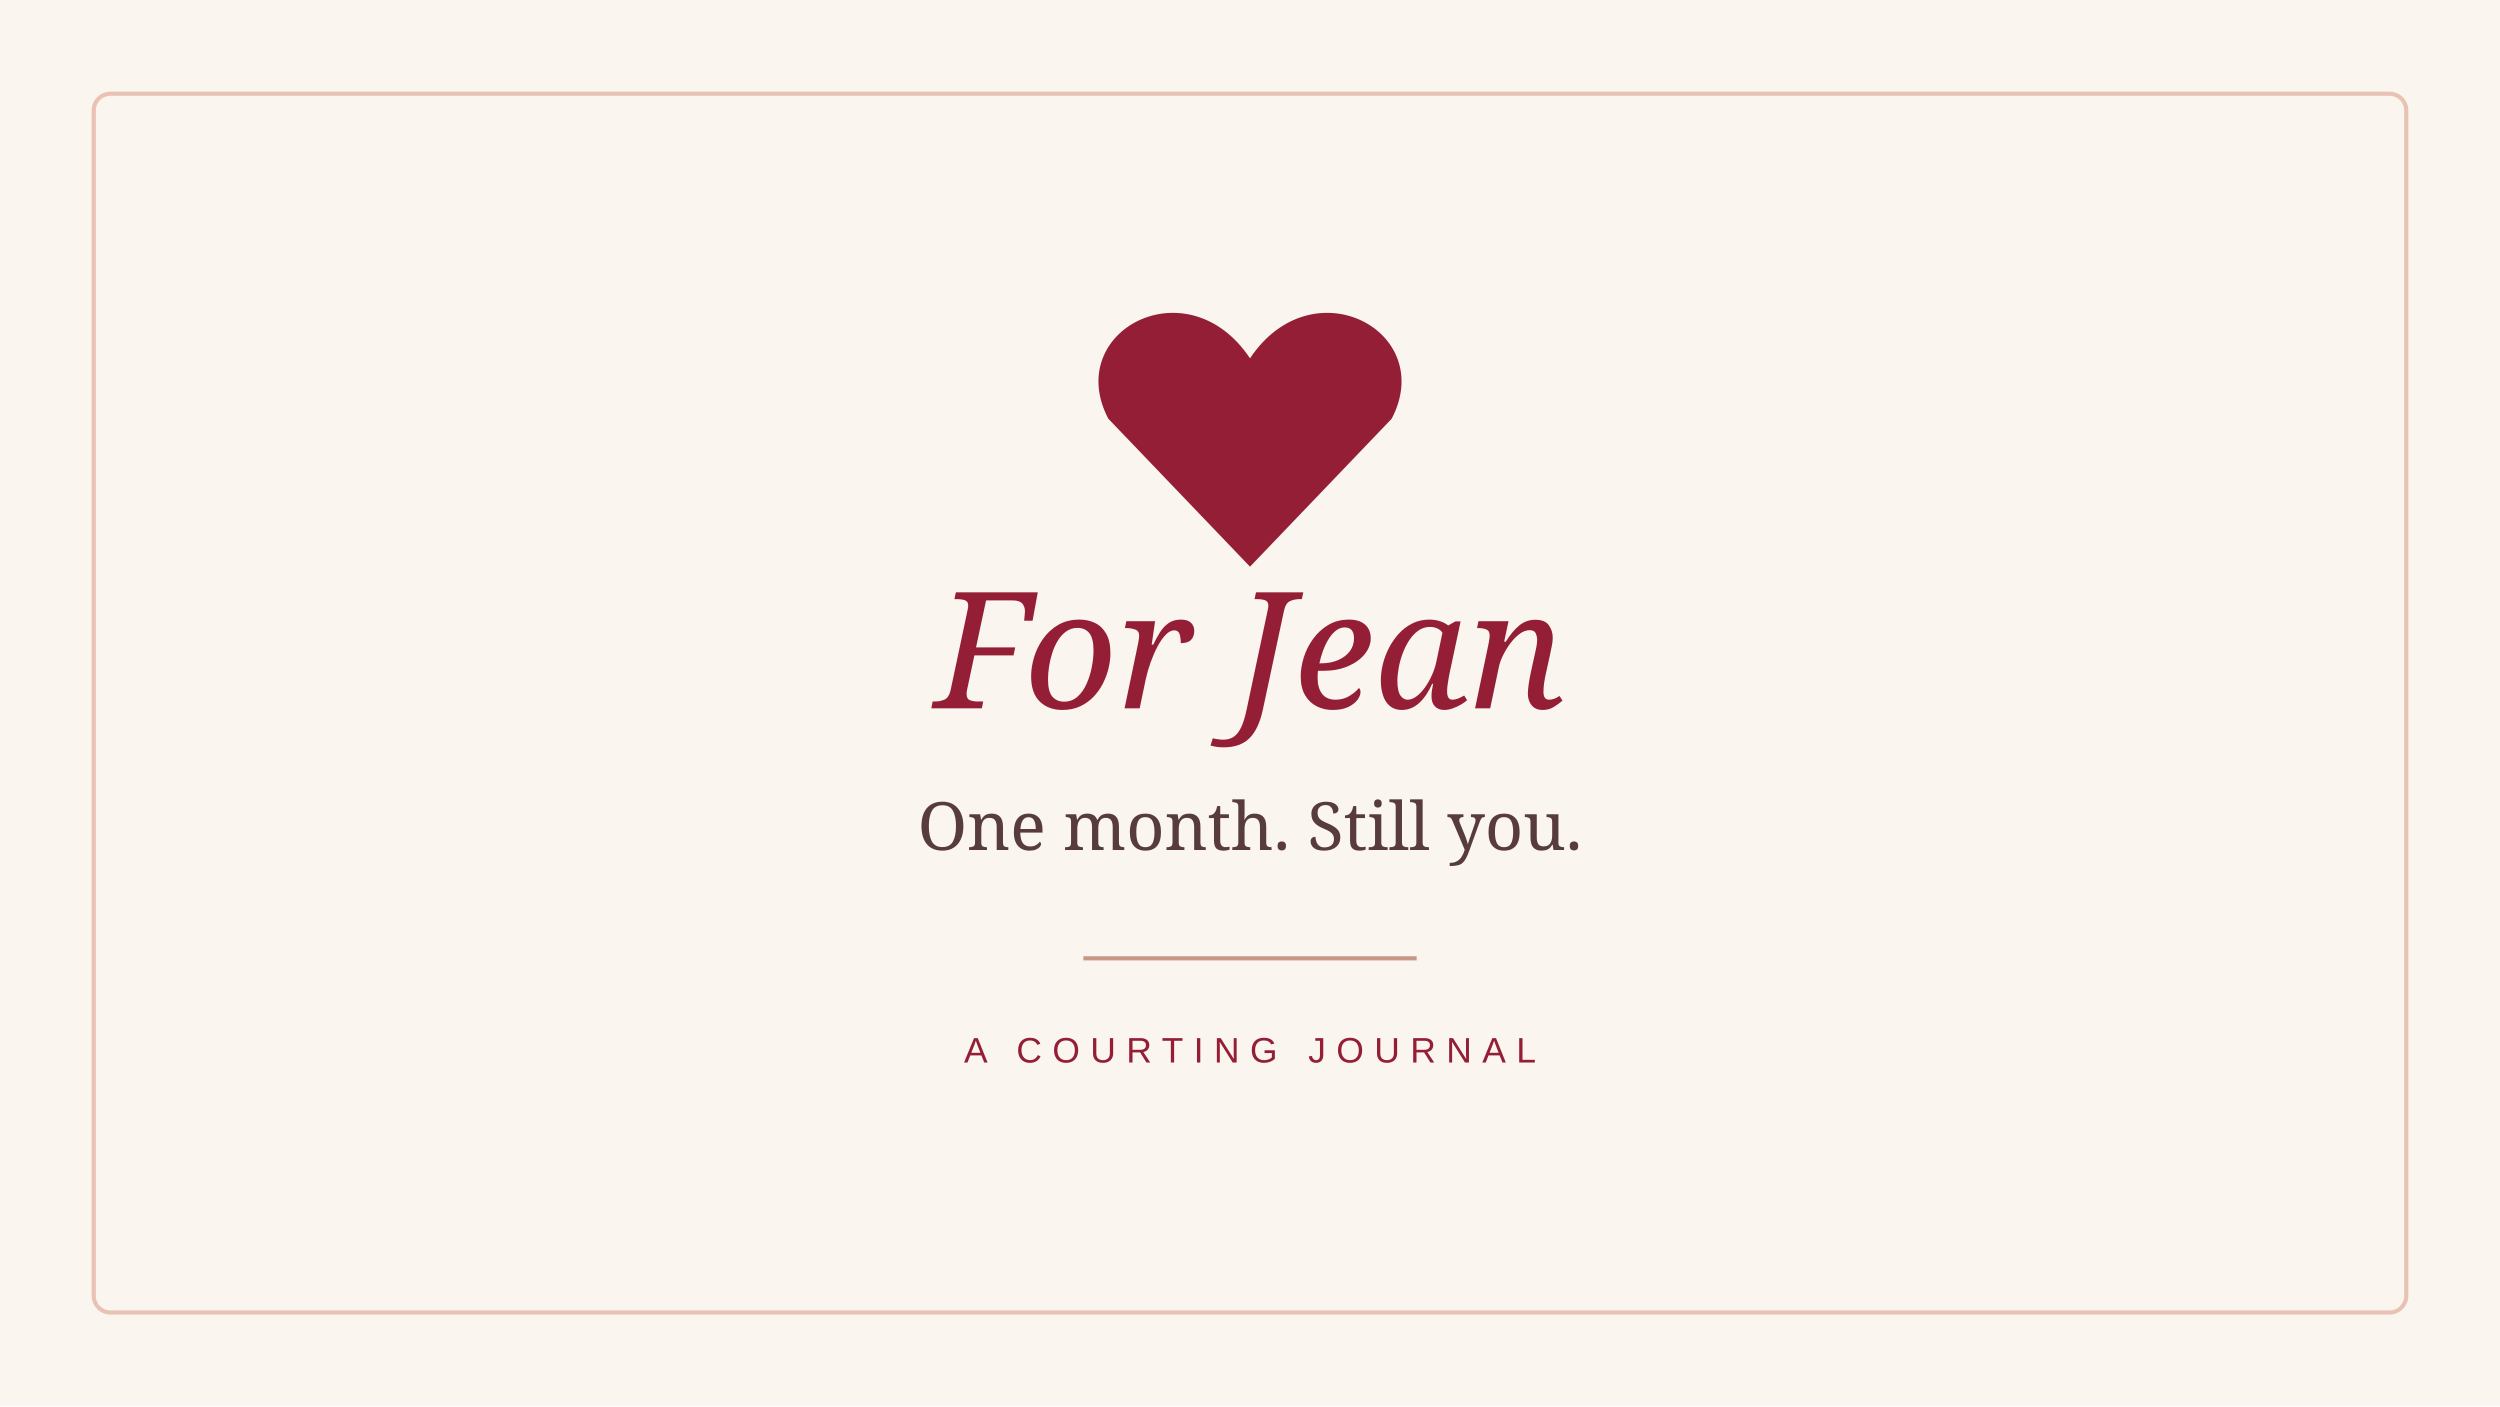
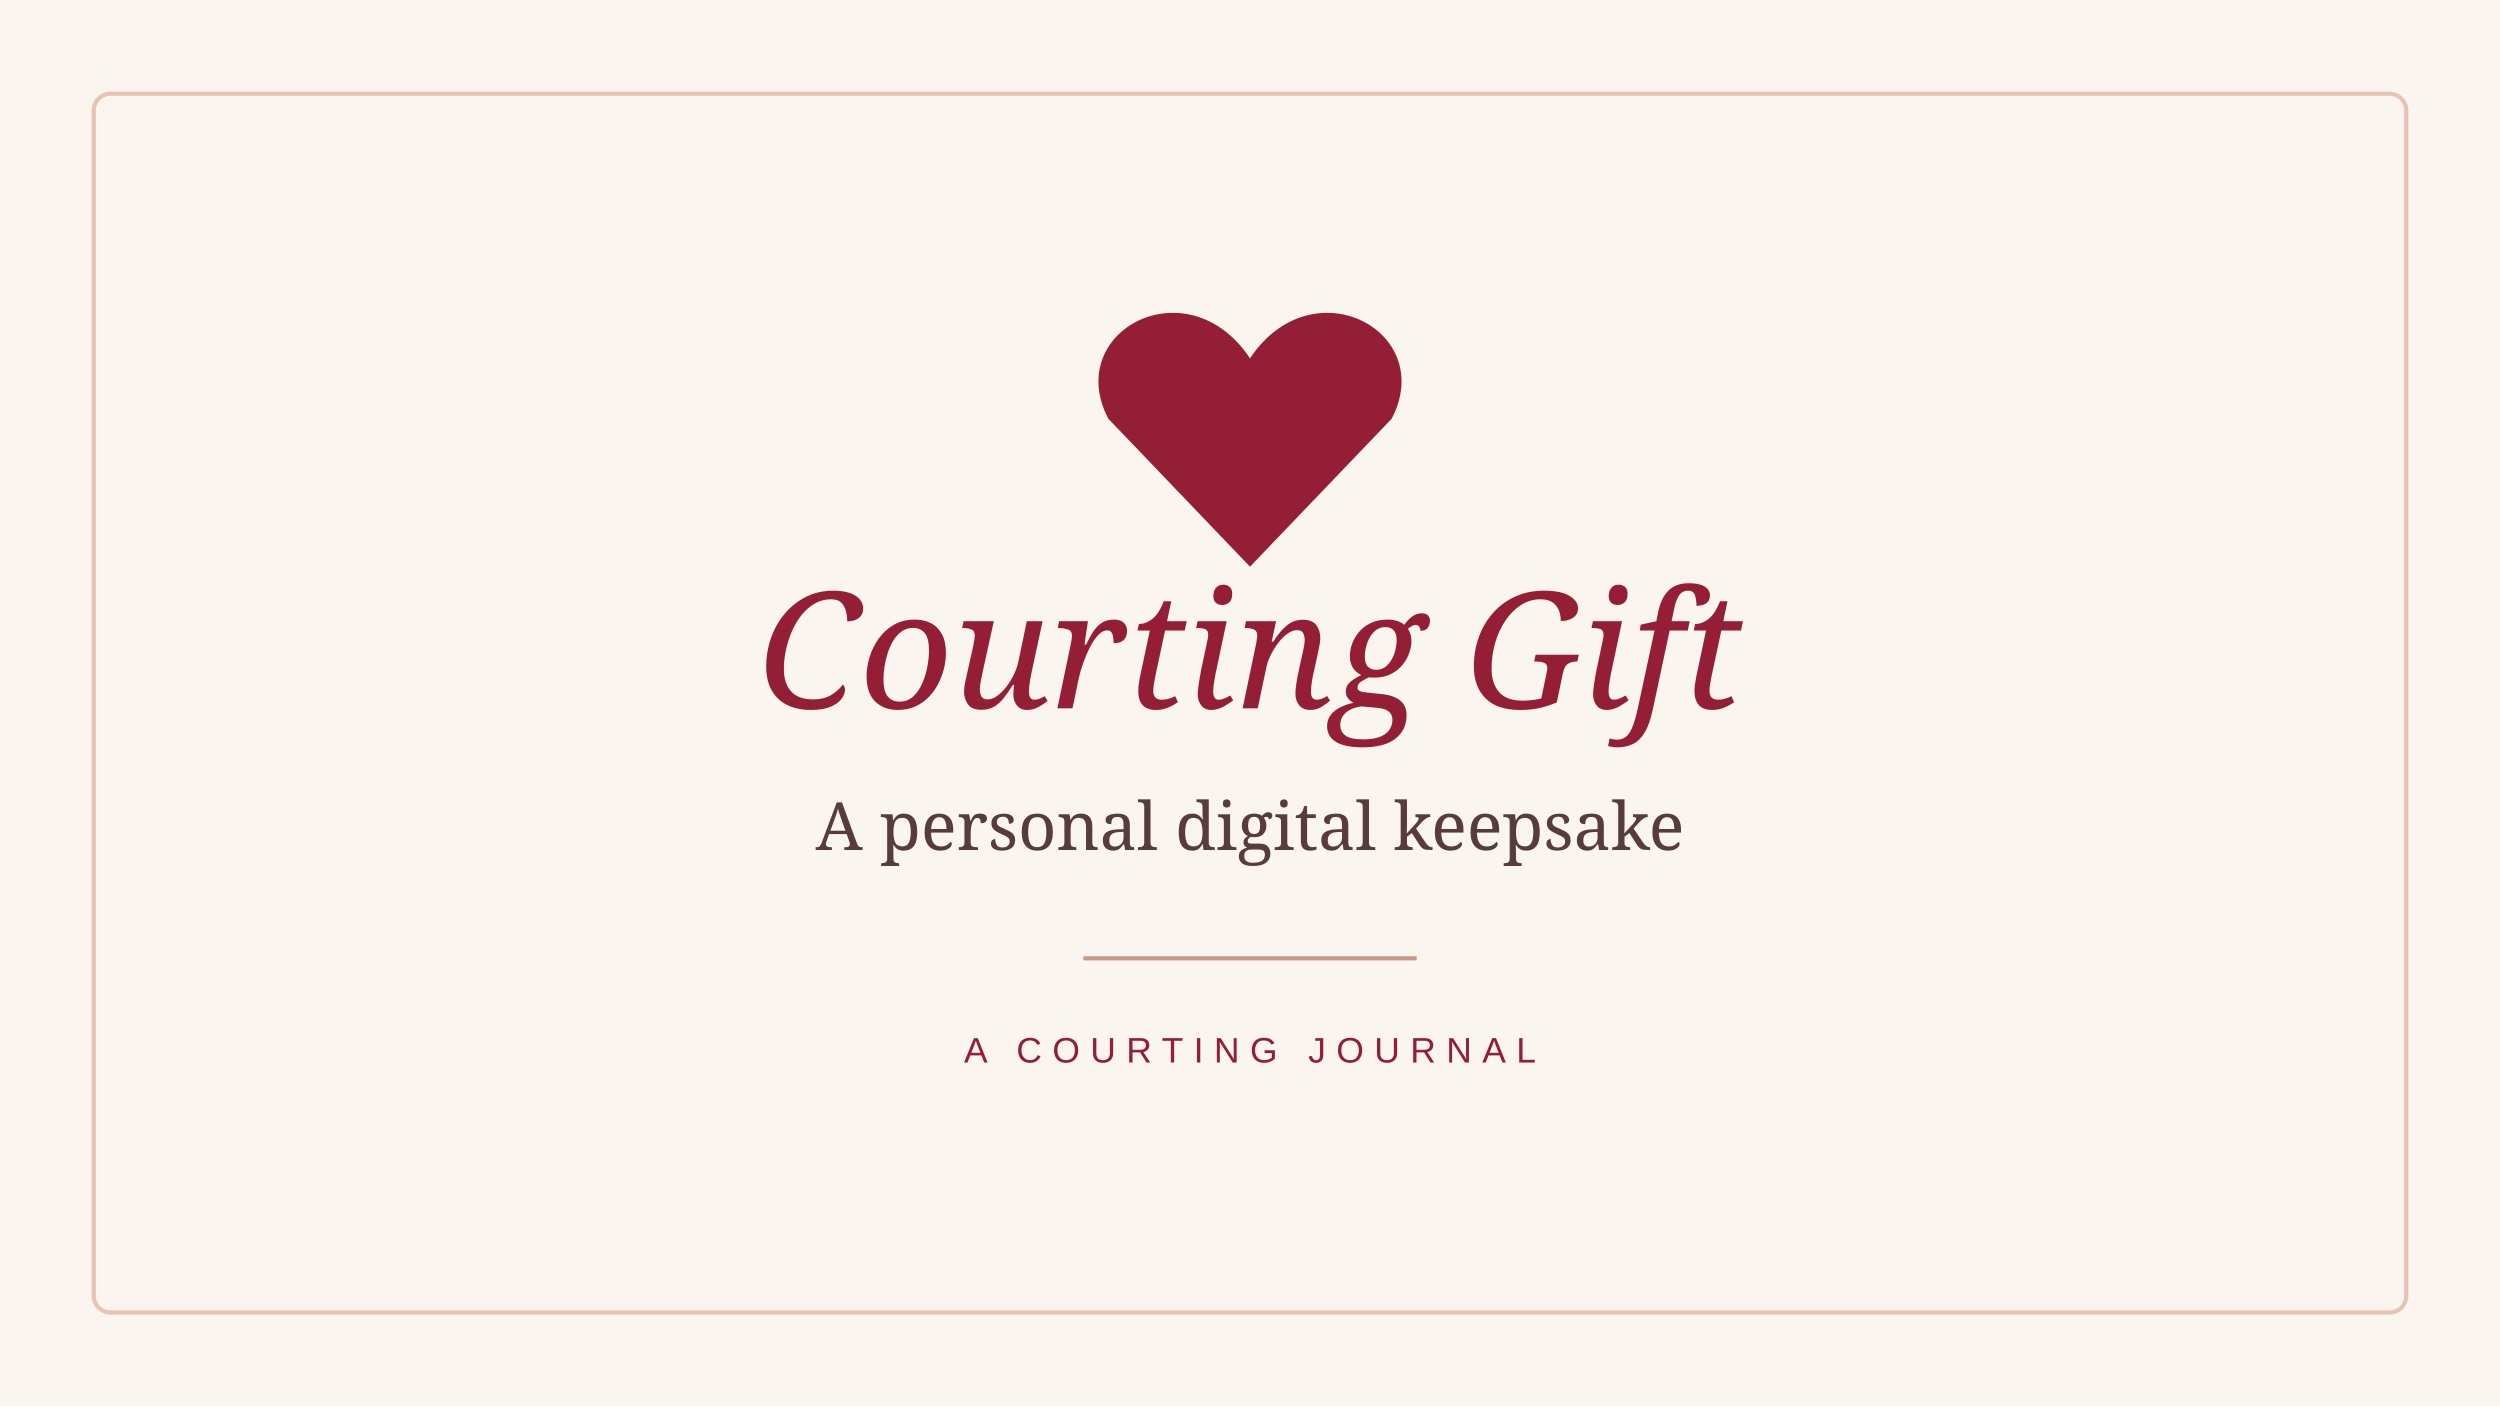
<svg xmlns="http://www.w3.org/2000/svg" width="1200" height="675" viewBox="0 0 1200 675">
  <rect width="1200" height="675" fill="#faf6ef" />
  <rect x="45" y="45" width="1110" height="585" rx="8" fill="none" stroke="#e8c3b3" stroke-width="2" />
  <path d="M600 172c-30-45-90-13-68 29l68 71 68-71c22-42-38-74-68-29Z" fill="#941e35" />
-   <text x="600" y="340" text-anchor="middle" fill="#941e35" font-family="Georgia,serif" font-style="italic" font-size="78">For Jean</text>
-   <text x="600" y="408" text-anchor="middle" fill="#573b3d" font-family="Georgia,serif" font-size="32">One month. Still you.</text>
+   <text x="600" y="340" text-anchor="middle" fill="#941e35" font-family="Georgia,serif" font-style="italic" font-size="78">Courting Gift</text>
+   <text x="600" y="408" text-anchor="middle" fill="#573b3d" font-family="Georgia,serif" font-size="32">A personal digital keepsake</text>
  <path d="M520 460h160" stroke="#c79887" stroke-width="2" />
  <text x="600" y="510" text-anchor="middle" fill="#941e35" font-family="Arial,sans-serif" font-size="17" letter-spacing="5">A COURTING JOURNAL</text>
</svg>
